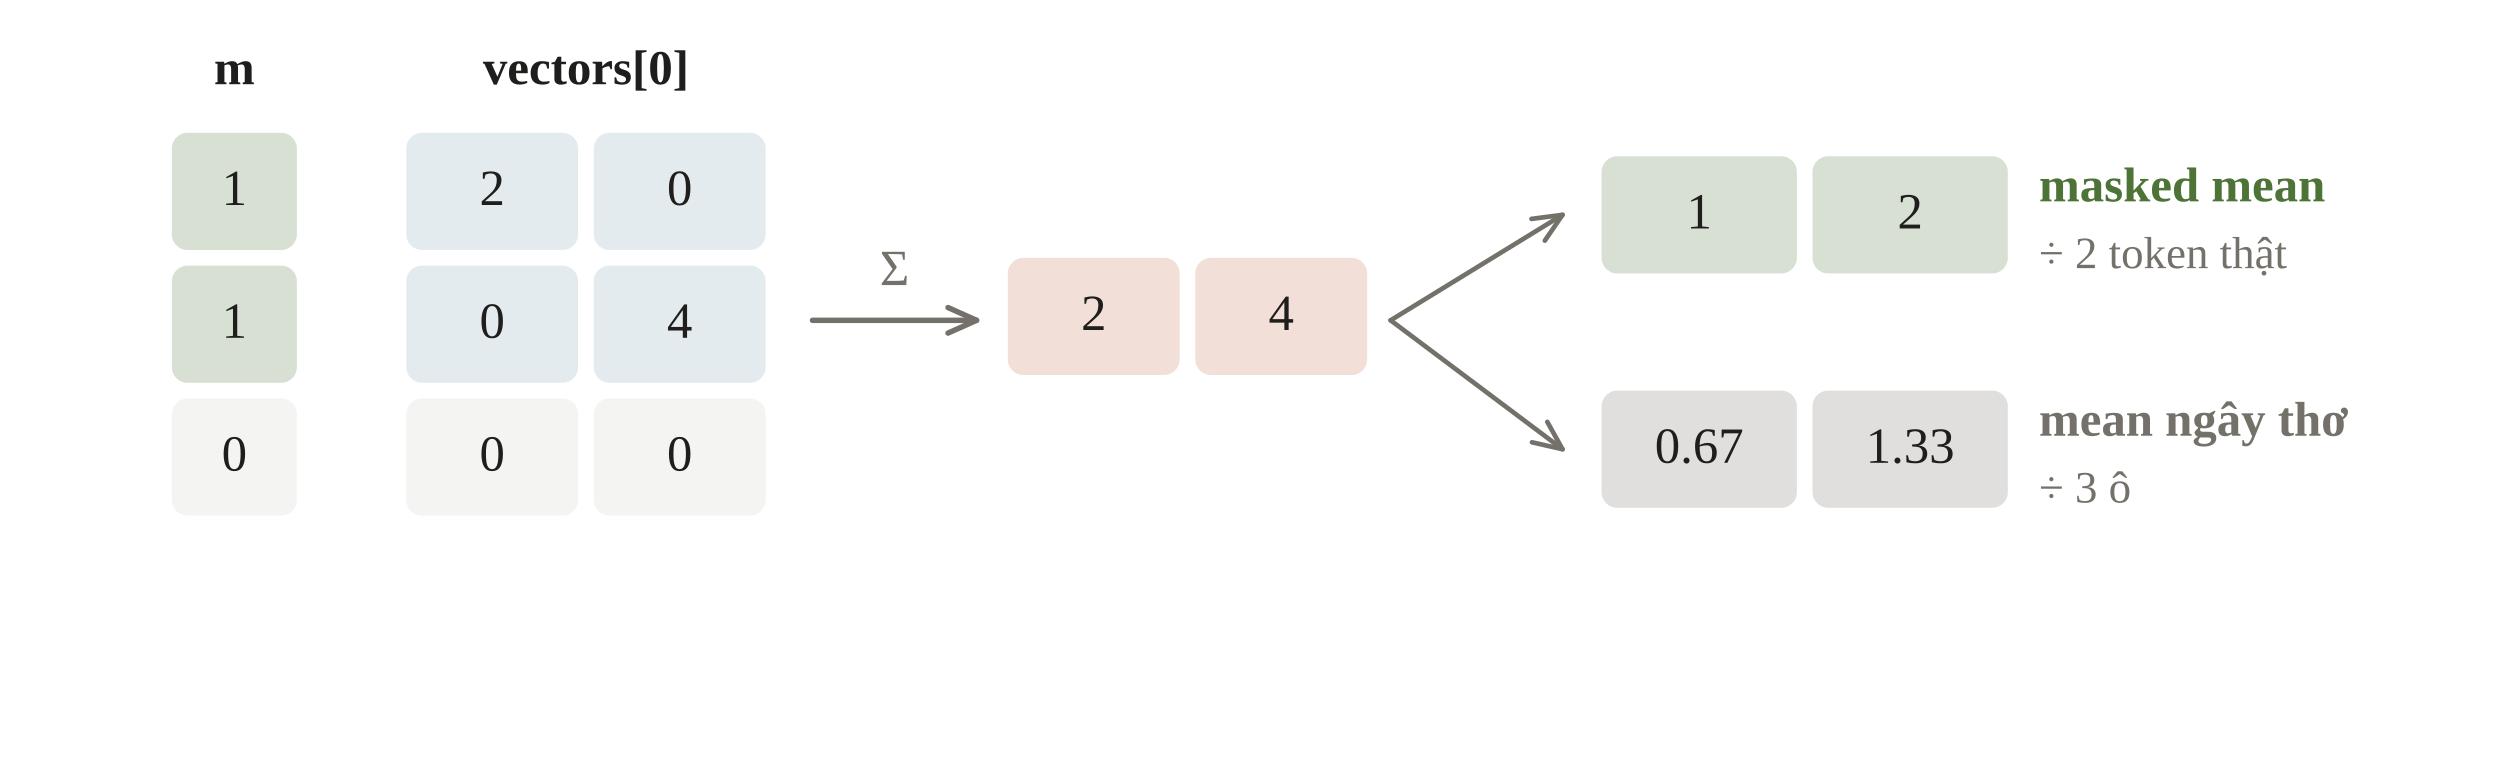
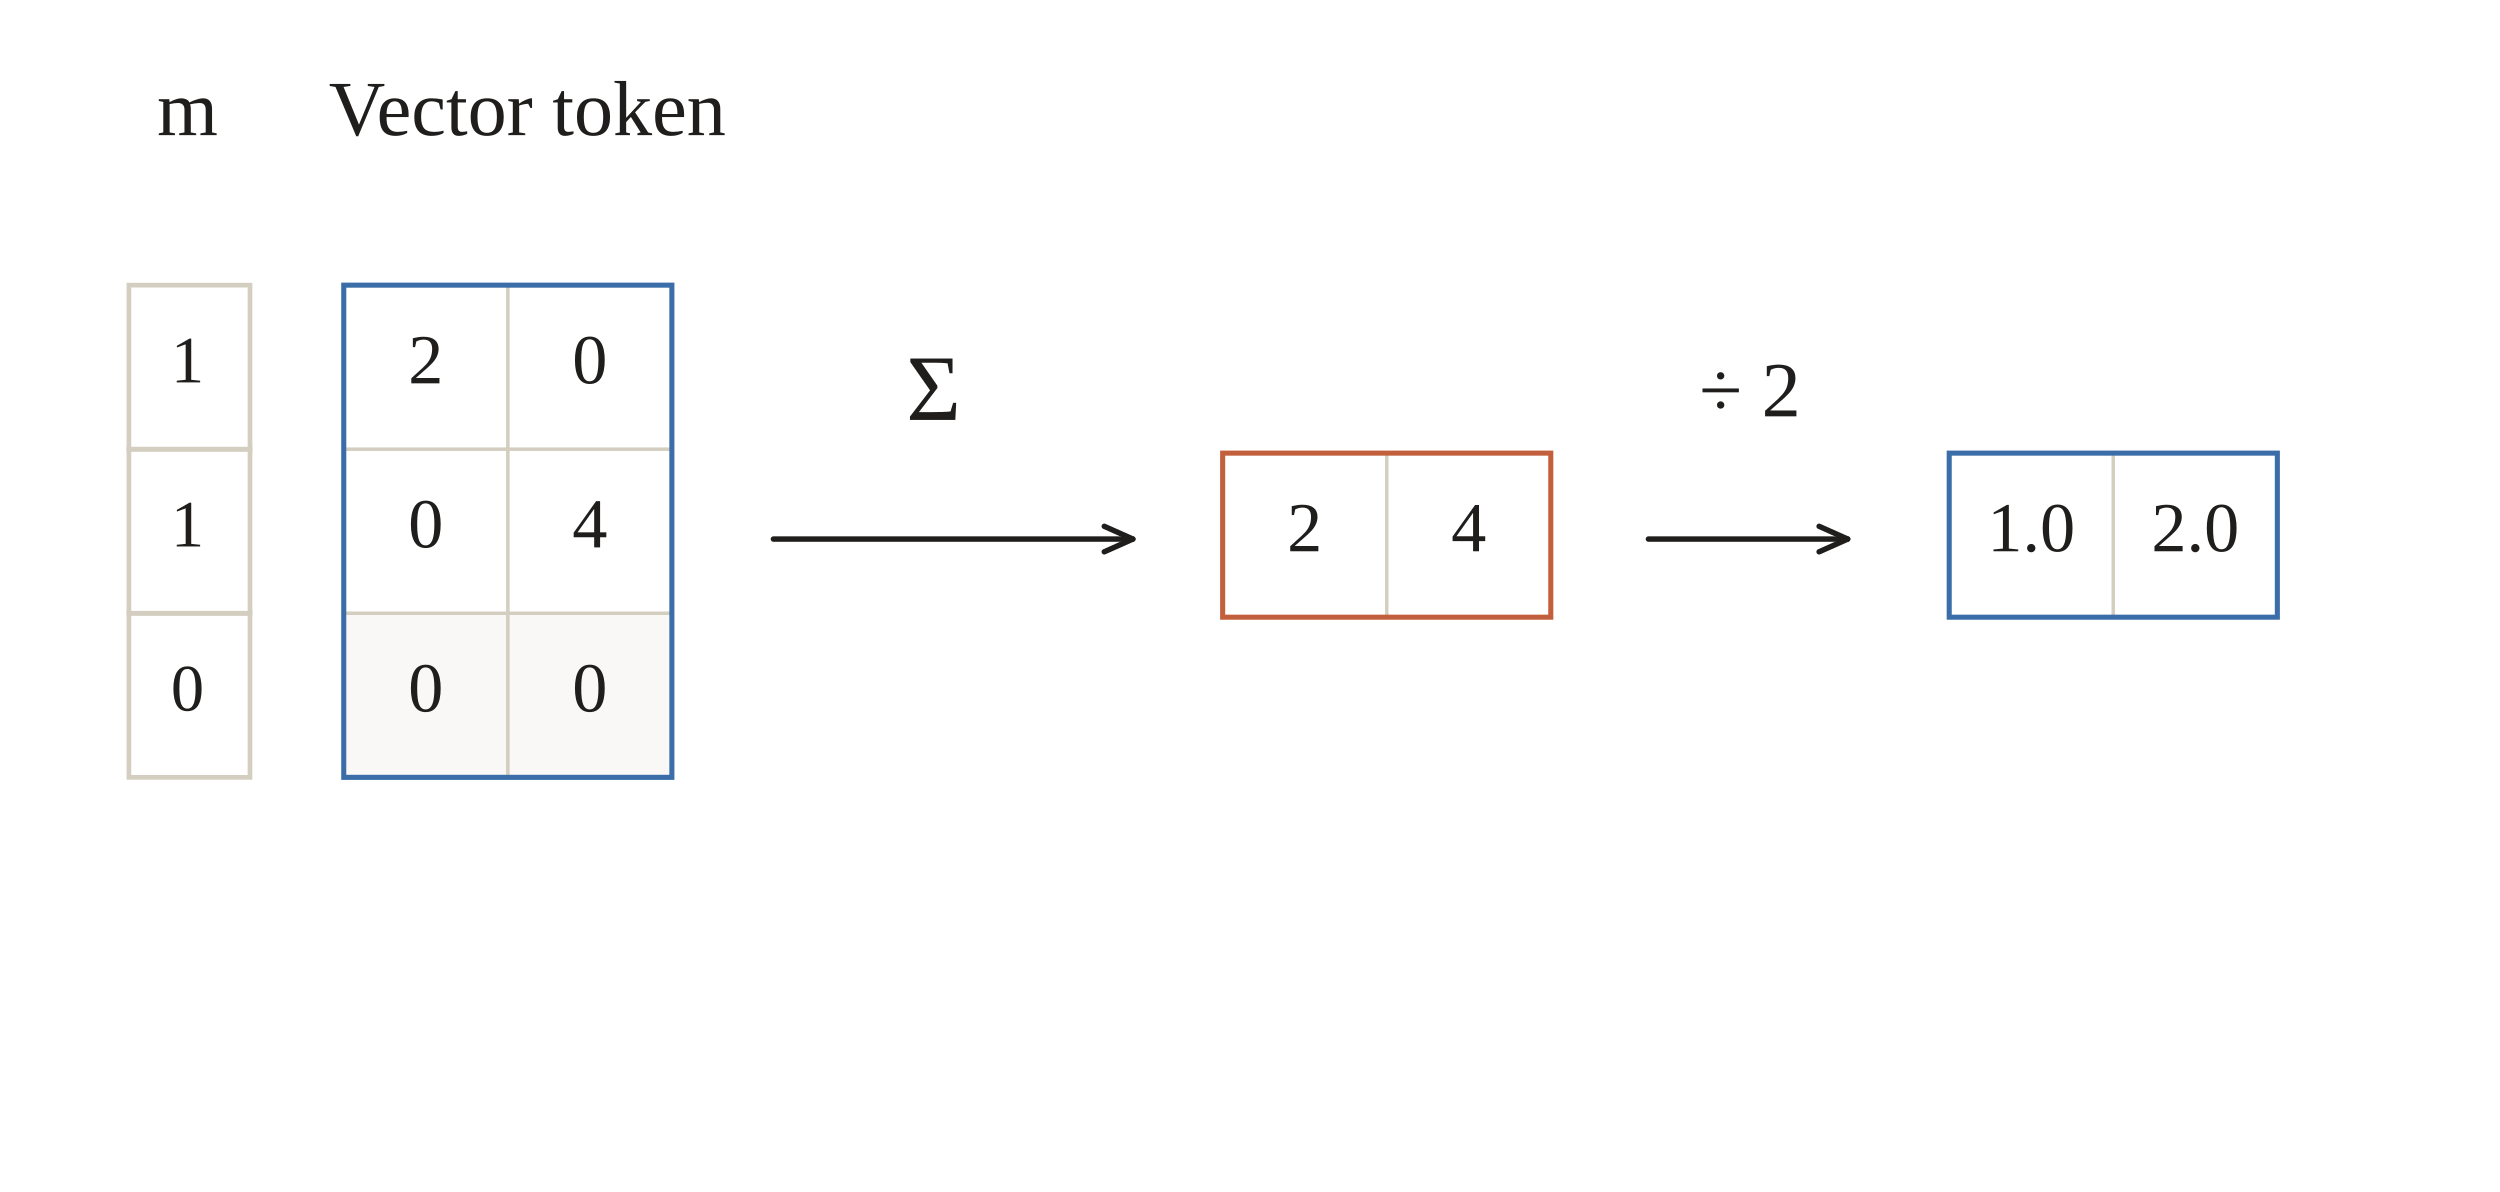
- <svg xmlns="http://www.w3.org/2000/svg" viewBox="0 0 640 200" width="640" style="font-family:var(--serif, Lora, Georgia, serif);color:var(--text, #1f1e1c)">
-   <text x="60" y="18" fill="currentColor" text-anchor="middle" dominant-baseline="middle" font-family="var(--sans, Inter, &quot;Segoe UI&quot;, sans-serif)" font-size="12.5" font-weight="600">m</text>
-   <rect x="44" y="34" width="32" height="30" rx="4" fill="var(--t-s, #4d7337)" fill-opacity="0.22" stroke="none" stroke-width="0" />
-   <text xml:space="preserve" style="font-variant-ligatures:none" x="60" y="49.5" fill="currentColor" text-anchor="middle" dominant-baseline="middle" font-family="var(--mono, &quot;JetBrains Mono&quot;, Consolas, monospace)" font-size="13" font-weight="400">1</text>
-   <rect x="44" y="68" width="32" height="30" rx="4" fill="var(--t-s, #4d7337)" fill-opacity="0.22" stroke="none" stroke-width="0" />
-   <text xml:space="preserve" style="font-variant-ligatures:none" x="60" y="83.5" fill="currentColor" text-anchor="middle" dominant-baseline="middle" font-family="var(--mono, &quot;JetBrains Mono&quot;, Consolas, monospace)" font-size="13" font-weight="400">1</text>
-   <rect x="44" y="102" width="32" height="30" rx="4" fill="var(--faint, #a19e94)" fill-opacity="0.12" stroke="none" stroke-width="0" />
-   <text xml:space="preserve" style="font-variant-ligatures:none" x="60" y="117.5" fill="currentColor" text-anchor="middle" dominant-baseline="middle" font-family="var(--mono, &quot;JetBrains Mono&quot;, Consolas, monospace)" font-size="13" font-weight="400">0</text>
-   <text x="150" y="18" fill="currentColor" text-anchor="middle" dominant-baseline="middle" font-family="var(--sans, Inter, &quot;Segoe UI&quot;, sans-serif)" font-size="12.5" font-weight="600">vectors[0]</text>
-   <rect x="104" y="34" width="44" height="30" rx="4" fill="var(--t-n, #2f6587)" fill-opacity="0.13" stroke="none" stroke-width="0" />
-   <text xml:space="preserve" style="font-variant-ligatures:none" x="126" y="49.5" fill="currentColor" text-anchor="middle" dominant-baseline="middle" font-family="var(--mono, &quot;JetBrains Mono&quot;, Consolas, monospace)" font-size="13" font-weight="400">2</text>
-   <rect x="152" y="34" width="44" height="30" rx="4" fill="var(--t-n, #2f6587)" fill-opacity="0.13" stroke="none" stroke-width="0" />
-   <text xml:space="preserve" style="font-variant-ligatures:none" x="174" y="49.5" fill="currentColor" text-anchor="middle" dominant-baseline="middle" font-family="var(--mono, &quot;JetBrains Mono&quot;, Consolas, monospace)" font-size="13" font-weight="400">0</text>
-   <rect x="104" y="68" width="44" height="30" rx="4" fill="var(--t-n, #2f6587)" fill-opacity="0.13" stroke="none" stroke-width="0" />
-   <text xml:space="preserve" style="font-variant-ligatures:none" x="126" y="83.5" fill="currentColor" text-anchor="middle" dominant-baseline="middle" font-family="var(--mono, &quot;JetBrains Mono&quot;, Consolas, monospace)" font-size="13" font-weight="400">0</text>
-   <rect x="152" y="68" width="44" height="30" rx="4" fill="var(--t-n, #2f6587)" fill-opacity="0.13" stroke="none" stroke-width="0" />
-   <text xml:space="preserve" style="font-variant-ligatures:none" x="174" y="83.5" fill="currentColor" text-anchor="middle" dominant-baseline="middle" font-family="var(--mono, &quot;JetBrains Mono&quot;, Consolas, monospace)" font-size="13" font-weight="400">4</text>
-   <rect x="104" y="102" width="44" height="30" rx="4" fill="var(--faint, #a19e94)" fill-opacity="0.12" stroke="none" stroke-width="0" />
-   <text xml:space="preserve" style="font-variant-ligatures:none" x="126" y="117.5" fill="currentColor" text-anchor="middle" dominant-baseline="middle" font-family="var(--mono, &quot;JetBrains Mono&quot;, Consolas, monospace)" font-size="13" font-weight="400">0</text>
-   <rect x="152" y="102" width="44" height="30" rx="4" fill="var(--faint, #a19e94)" fill-opacity="0.12" stroke="none" stroke-width="0" />
-   <text xml:space="preserve" style="font-variant-ligatures:none" x="174" y="117.5" fill="currentColor" text-anchor="middle" dominant-baseline="middle" font-family="var(--mono, &quot;JetBrains Mono&quot;, Consolas, monospace)" font-size="13" font-weight="400">0</text>
-   <path d="M 208,82 L 250,82" fill="none" stroke="var(--muted, #73716a)" stroke-width="1.4" stroke-linecap="round" />
-   <path d="M 242.695,85.262 L 250,82 L 242.695,78.738" fill="none" stroke="var(--muted, #73716a)" stroke-width="1.4" opacity="1" stroke-linecap="round" stroke-linejoin="round" />
-   <text xml:space="preserve" style="font-variant-ligatures:none" x="229" y="70" fill="var(--muted, #73716a)" text-anchor="middle" dominant-baseline="middle" font-family="var(--mono, &quot;JetBrains Mono&quot;, Consolas, monospace)" font-size="13" font-weight="400">Σ</text>
-   <rect x="258" y="66" width="44" height="30" rx="4" fill="var(--accent, #c2603e)" fill-opacity="0.2" stroke="none" stroke-width="0" />
-   <text xml:space="preserve" style="font-variant-ligatures:none" x="280" y="81.5" fill="currentColor" text-anchor="middle" dominant-baseline="middle" font-family="var(--mono, &quot;JetBrains Mono&quot;, Consolas, monospace)" font-size="13" font-weight="400">2</text>
-   <rect x="306" y="66" width="44" height="30" rx="4" fill="var(--accent, #c2603e)" fill-opacity="0.2" stroke="none" stroke-width="0" />
-   <text xml:space="preserve" style="font-variant-ligatures:none" x="328" y="81.5" fill="currentColor" text-anchor="middle" dominant-baseline="middle" font-family="var(--mono, &quot;JetBrains Mono&quot;, Consolas, monospace)" font-size="13" font-weight="400">4</text>
-   <path d="M 356,82 L 400,55" fill="none" stroke="var(--muted, #73716a)" stroke-width="1.2" stroke-linecap="round" />
-   <path d="M 395.48,61.601 L 400,55 L 392.068,56.04" fill="none" stroke="var(--muted, #73716a)" stroke-width="1.2" opacity="1" stroke-linecap="round" stroke-linejoin="round" />
-   <rect x="410" y="40" width="50" height="30" rx="4" fill="var(--t-s, #4d7337)" fill-opacity="0.22" stroke="none" stroke-width="0" />
-   <text xml:space="preserve" style="font-variant-ligatures:none" x="435" y="55.5" fill="currentColor" text-anchor="middle" dominant-baseline="middle" font-family="var(--mono, &quot;JetBrains Mono&quot;, Consolas, monospace)" font-size="13" font-weight="400">1</text>
-   <rect x="464" y="40" width="50" height="30" rx="4" fill="var(--t-s, #4d7337)" fill-opacity="0.22" stroke="none" stroke-width="0" />
-   <text xml:space="preserve" style="font-variant-ligatures:none" x="489" y="55.5" fill="currentColor" text-anchor="middle" dominant-baseline="middle" font-family="var(--mono, &quot;JetBrains Mono&quot;, Consolas, monospace)" font-size="13" font-weight="400">2</text>
-   <text x="522" y="48" fill="var(--t-s, #4d7337)" text-anchor="start" dominant-baseline="middle" font-family="var(--sans, Inter, &quot;Segoe UI&quot;, sans-serif)" font-size="12.5" font-weight="600">masked mean</text>
-   <text xml:space="preserve" style="font-variant-ligatures:none" x="522" y="66" fill="var(--muted, #73716a)" text-anchor="start" dominant-baseline="middle" font-family="var(--mono, &quot;JetBrains Mono&quot;, Consolas, monospace)" font-size="11.5" font-weight="400">÷ 2 token thật</text>
-   <path d="M 356,82 L 400,115" fill="none" stroke="var(--muted, #73716a)" stroke-width="1.2" stroke-linecap="round" />
-   <path d="M 392.199,113.227 L 400,115 L 396.113,108.008" fill="none" stroke="var(--muted, #73716a)" stroke-width="1.2" opacity="1" stroke-linecap="round" stroke-linejoin="round" />
-   <rect x="410" y="100" width="50" height="30" rx="4" fill="var(--muted, #73716a)" fill-opacity="0.22" stroke="none" stroke-width="0" />
-   <text xml:space="preserve" style="font-variant-ligatures:none" x="435" y="115.5" fill="currentColor" text-anchor="middle" dominant-baseline="middle" font-family="var(--mono, &quot;JetBrains Mono&quot;, Consolas, monospace)" font-size="13" font-weight="400">0.67</text>
-   <rect x="464" y="100" width="50" height="30" rx="4" fill="var(--muted, #73716a)" fill-opacity="0.22" stroke="none" stroke-width="0" />
-   <text xml:space="preserve" style="font-variant-ligatures:none" x="489" y="115.5" fill="currentColor" text-anchor="middle" dominant-baseline="middle" font-family="var(--mono, &quot;JetBrains Mono&quot;, Consolas, monospace)" font-size="13" font-weight="400">1.33</text>
-   <text x="522" y="108" fill="var(--muted, #73716a)" text-anchor="start" dominant-baseline="middle" font-family="var(--sans, Inter, &quot;Segoe UI&quot;, sans-serif)" font-size="12.5" font-weight="600">mean ngây thơ</text>
-   <text xml:space="preserve" style="font-variant-ligatures:none" x="522" y="126" fill="var(--muted, #73716a)" text-anchor="start" dominant-baseline="middle" font-family="var(--mono, &quot;JetBrains Mono&quot;, Consolas, monospace)" font-size="11.5" font-weight="400">÷ 3 ô</text>
+ <svg xmlns="http://www.w3.org/2000/svg" viewBox="0 0 640 305" width="640" role="img" aria-label="Mean pooling cộng và đếm chỉ những token được mask giữ lại." style="font-family:var(--serif, Lora, Georgia, serif);color:var(--text, #1f1e1c)">
+   <text x="135" y="30" fill="currentColor" text-anchor="middle" dominant-baseline="middle" font-size="20" font-weight="400">Vector token</text>
+   <rect x="88" y="73" width="42" height="42" rx="0" fill="none" fill-opacity="1" stroke="var(--line-strong, #d3cebf)" stroke-width="0.8" />
+   <text x="109" y="94" fill="currentColor" text-anchor="middle" dominant-baseline="middle" font-size="18" font-weight="400">2</text>
+   <rect x="130" y="73" width="42" height="42" rx="0" fill="none" fill-opacity="1" stroke="var(--line-strong, #d3cebf)" stroke-width="0.8" />
+   <text x="151" y="94" fill="currentColor" text-anchor="middle" dominant-baseline="middle" font-size="18" font-weight="400">0</text>
+   <rect x="88" y="115" width="42" height="42" rx="0" fill="none" fill-opacity="1" stroke="var(--line-strong, #d3cebf)" stroke-width="0.8" />
+   <text x="109" y="136" fill="currentColor" text-anchor="middle" dominant-baseline="middle" font-size="18" font-weight="400">0</text>
+   <rect x="130" y="115" width="42" height="42" rx="0" fill="none" fill-opacity="1" stroke="var(--line-strong, #d3cebf)" stroke-width="0.8" />
+   <text x="151" y="136" fill="currentColor" text-anchor="middle" dominant-baseline="middle" font-size="18" font-weight="400">4</text>
+   <rect x="88" y="157" width="42" height="42" rx="0" fill="var(--line-strong, #d3cebf)" fill-opacity="0.14" stroke="var(--line-strong, #d3cebf)" stroke-width="0.8" />
+   <text x="109" y="178" fill="currentColor" text-anchor="middle" dominant-baseline="middle" font-size="18" font-weight="400">0</text>
+   <rect x="130" y="157" width="42" height="42" rx="0" fill="var(--line-strong, #d3cebf)" fill-opacity="0.14" stroke="var(--line-strong, #d3cebf)" stroke-width="0.8" />
+   <text x="151" y="178" fill="currentColor" text-anchor="middle" dominant-baseline="middle" font-size="18" font-weight="400">0</text>
+   <rect x="88" y="73" width="84" height="126" rx="0" fill="none" fill-opacity="1" stroke="var(--t-n, #3b6ea8)" stroke-width="1.3" />
+   <rect x="33" y="73" width="31" height="42" rx="0" fill="none" fill-opacity="1" stroke="var(--line-strong, #d3cebf)" stroke-width="1.2" />
+   <text x="48" y="94" fill="currentColor" text-anchor="middle" dominant-baseline="middle" font-size="17" font-weight="400">1</text>
+   <rect x="33" y="115" width="31" height="42" rx="0" fill="none" fill-opacity="1" stroke="var(--line-strong, #d3cebf)" stroke-width="1.2" />
+   <text x="48" y="136" fill="currentColor" text-anchor="middle" dominant-baseline="middle" font-size="17" font-weight="400">1</text>
+   <rect x="33" y="157" width="31" height="42" rx="0" fill="none" fill-opacity="1" stroke="var(--line-strong, #d3cebf)" stroke-width="1.2" />
+   <text x="48" y="178" fill="currentColor" text-anchor="middle" dominant-baseline="middle" font-size="17" font-weight="400">0</text>
+   <text x="48" y="30" fill="currentColor" text-anchor="middle" dominant-baseline="middle" font-size="20" font-weight="400">m</text>
+   <path d="M 198,138 L 290,138" fill="none" stroke="currentColor" stroke-width="1.4" stroke-linecap="round" />
+   <path d="M 282.695,141.262 L 290,138 L 282.695,134.738" fill="none" stroke="currentColor" stroke-width="1.4" opacity="1" stroke-linecap="round" stroke-linejoin="round" />
+   <text x="239" y="102" fill="currentColor" text-anchor="middle" dominant-baseline="middle" font-size="24" font-weight="400">Σ</text>
+   <rect x="313" y="116" width="42" height="42" rx="0" fill="none" fill-opacity="1" stroke="var(--line-strong, #d3cebf)" stroke-width="0.8" />
+   <text x="334" y="137" fill="currentColor" text-anchor="middle" dominant-baseline="middle" font-size="18" font-weight="400">2</text>
+   <rect x="355" y="116" width="42" height="42" rx="0" fill="none" fill-opacity="1" stroke="var(--line-strong, #d3cebf)" stroke-width="0.8" />
+   <text x="376" y="137" fill="currentColor" text-anchor="middle" dominant-baseline="middle" font-size="18" font-weight="400">4</text>
+   <rect x="313" y="116" width="84" height="42" rx="0" fill="none" fill-opacity="1" stroke="var(--accent, #c2603e)" stroke-width="1.3" />
+   <path d="M 422,138 L 473,138" fill="none" stroke="currentColor" stroke-width="1.4" stroke-linecap="round" />
+   <path d="M 465.695,141.262 L 473,138 L 465.695,134.738" fill="none" stroke="currentColor" stroke-width="1.4" opacity="1" stroke-linecap="round" stroke-linejoin="round" />
+   <text x="448" y="102" fill="currentColor" text-anchor="middle" dominant-baseline="middle" font-size="20" font-weight="400">÷ 2</text>
+   <rect x="499" y="116" width="42" height="42" rx="0" fill="none" fill-opacity="1" stroke="var(--line-strong, #d3cebf)" stroke-width="0.8" />
+   <text x="520" y="137" fill="currentColor" text-anchor="middle" dominant-baseline="middle" font-size="18" font-weight="400">1.0</text>
+   <rect x="541" y="116" width="42" height="42" rx="0" fill="none" fill-opacity="1" stroke="var(--line-strong, #d3cebf)" stroke-width="0.8" />
+   <text x="562" y="137" fill="currentColor" text-anchor="middle" dominant-baseline="middle" font-size="18" font-weight="400">2.0</text>
+   <rect x="499" y="116" width="84" height="42" rx="0" fill="none" fill-opacity="1" stroke="var(--t-n, #3b6ea8)" stroke-width="1.3" />
</svg>
